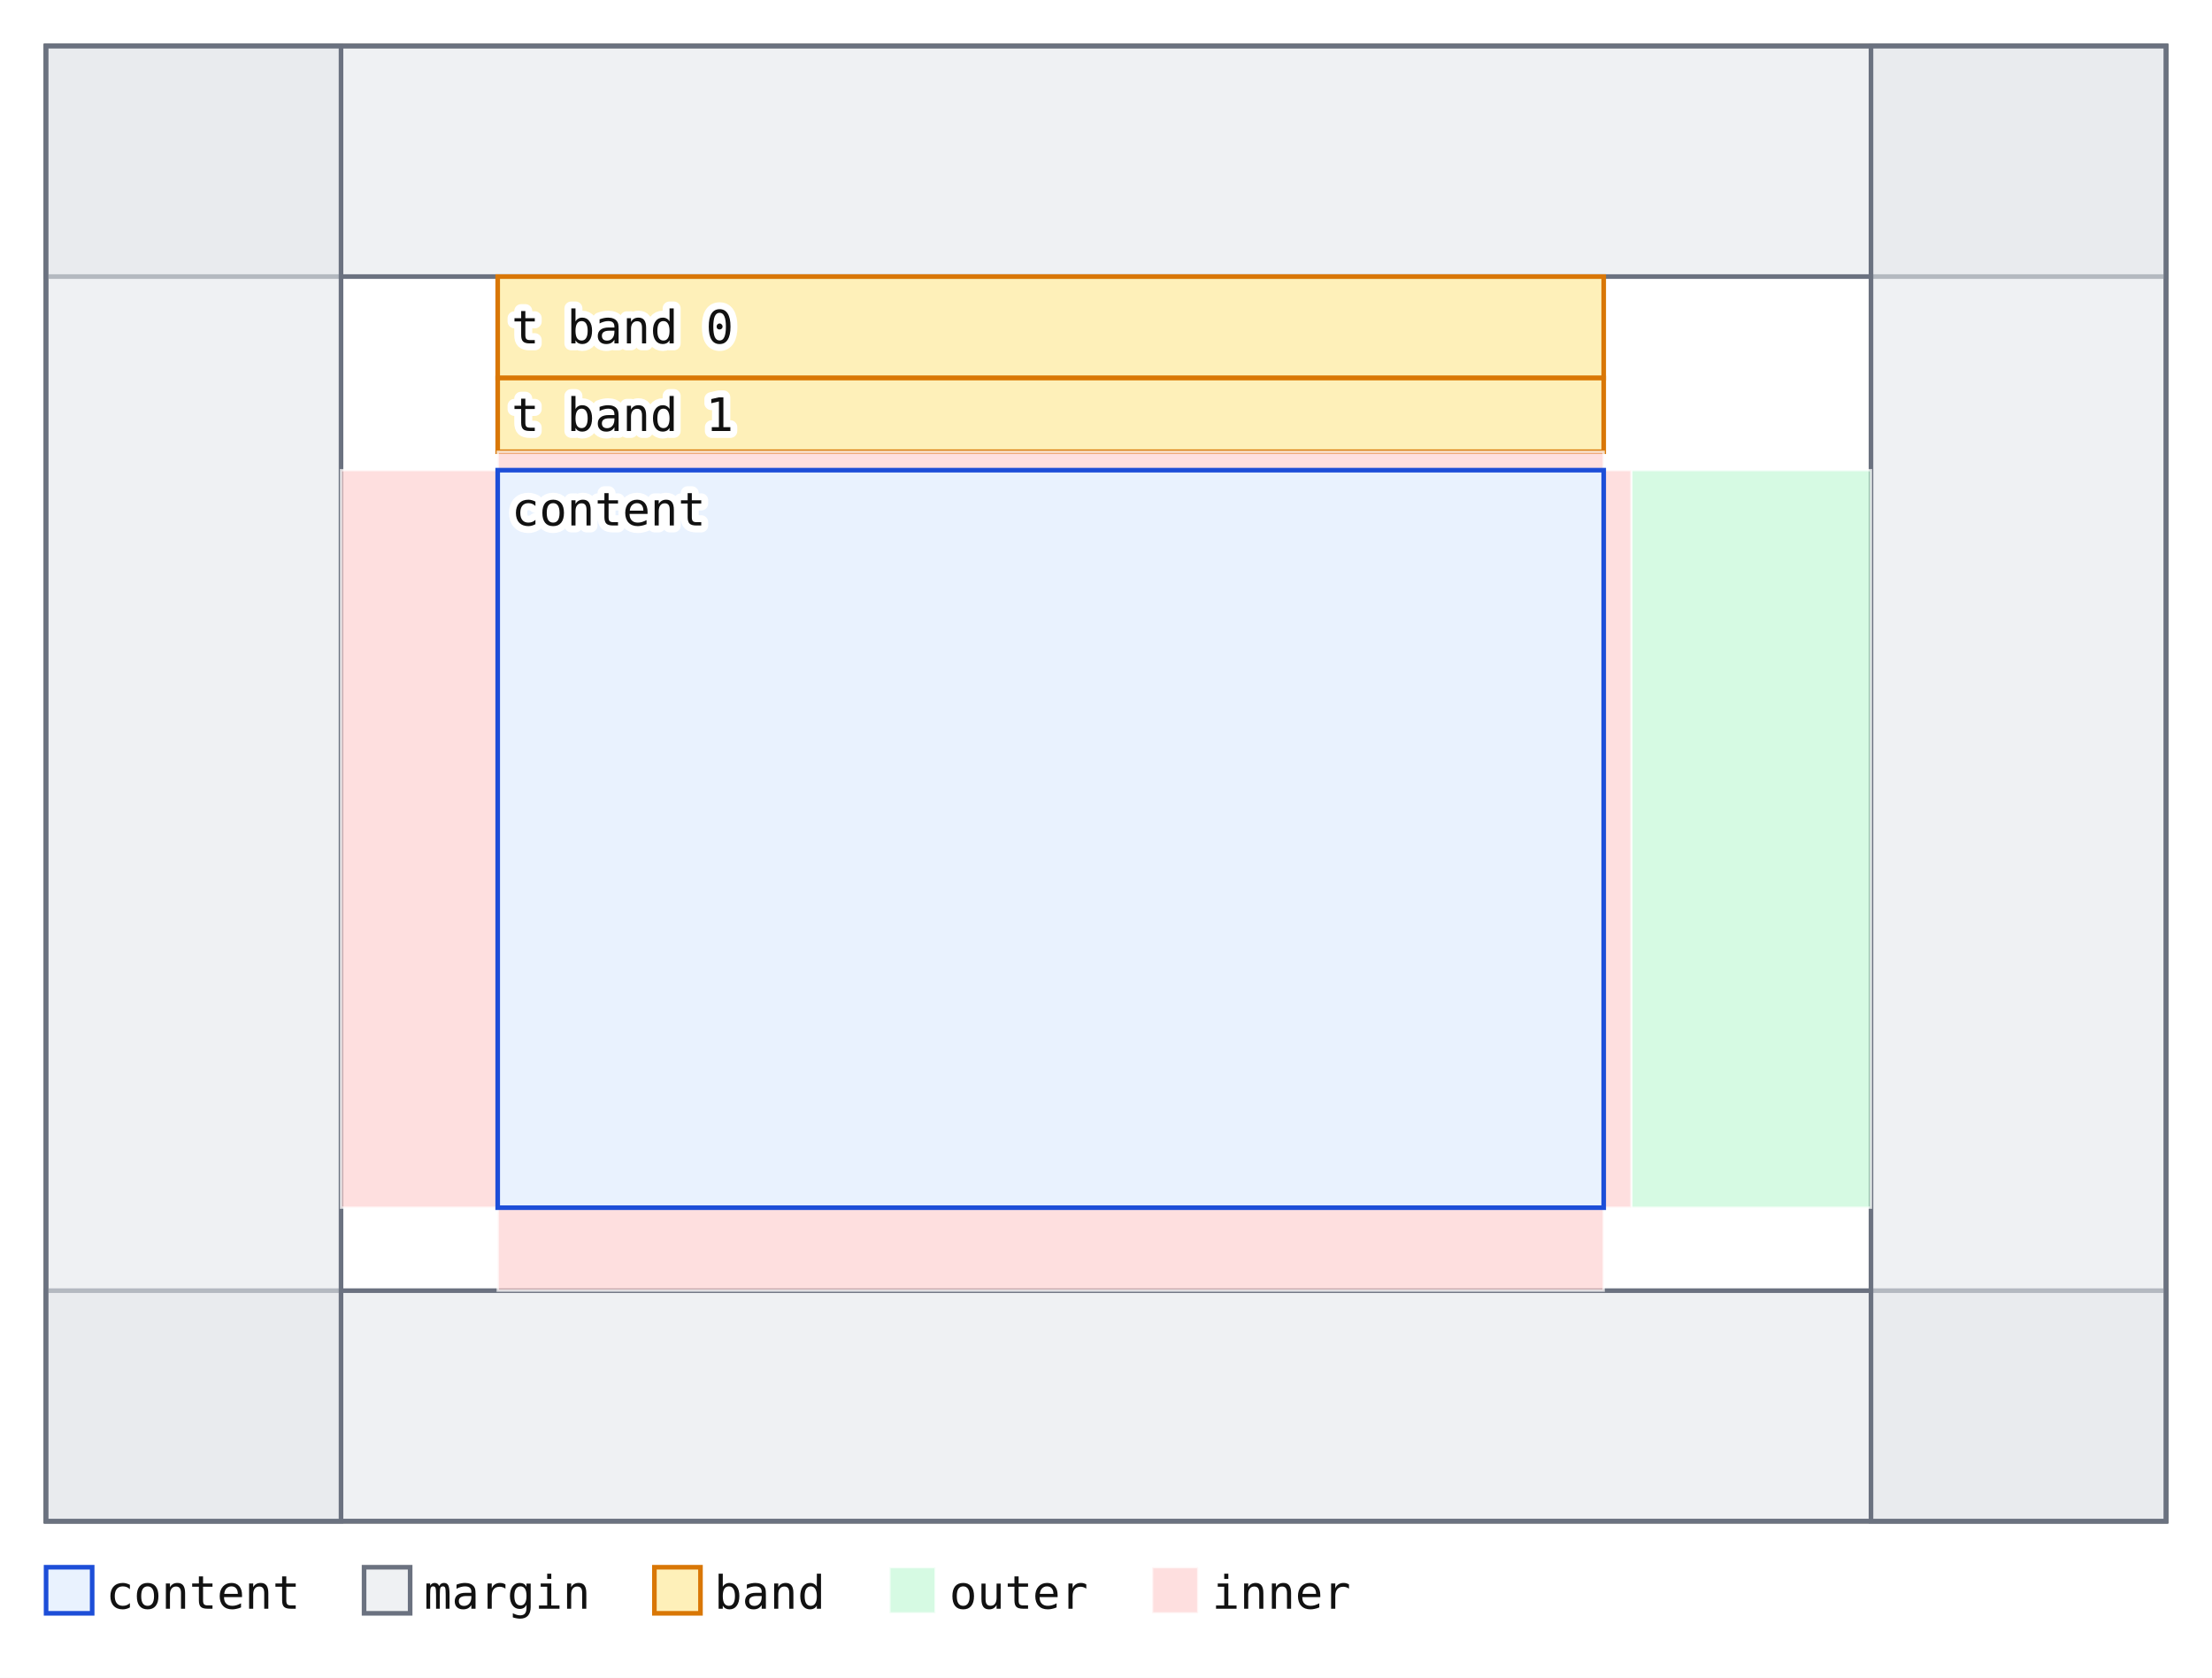
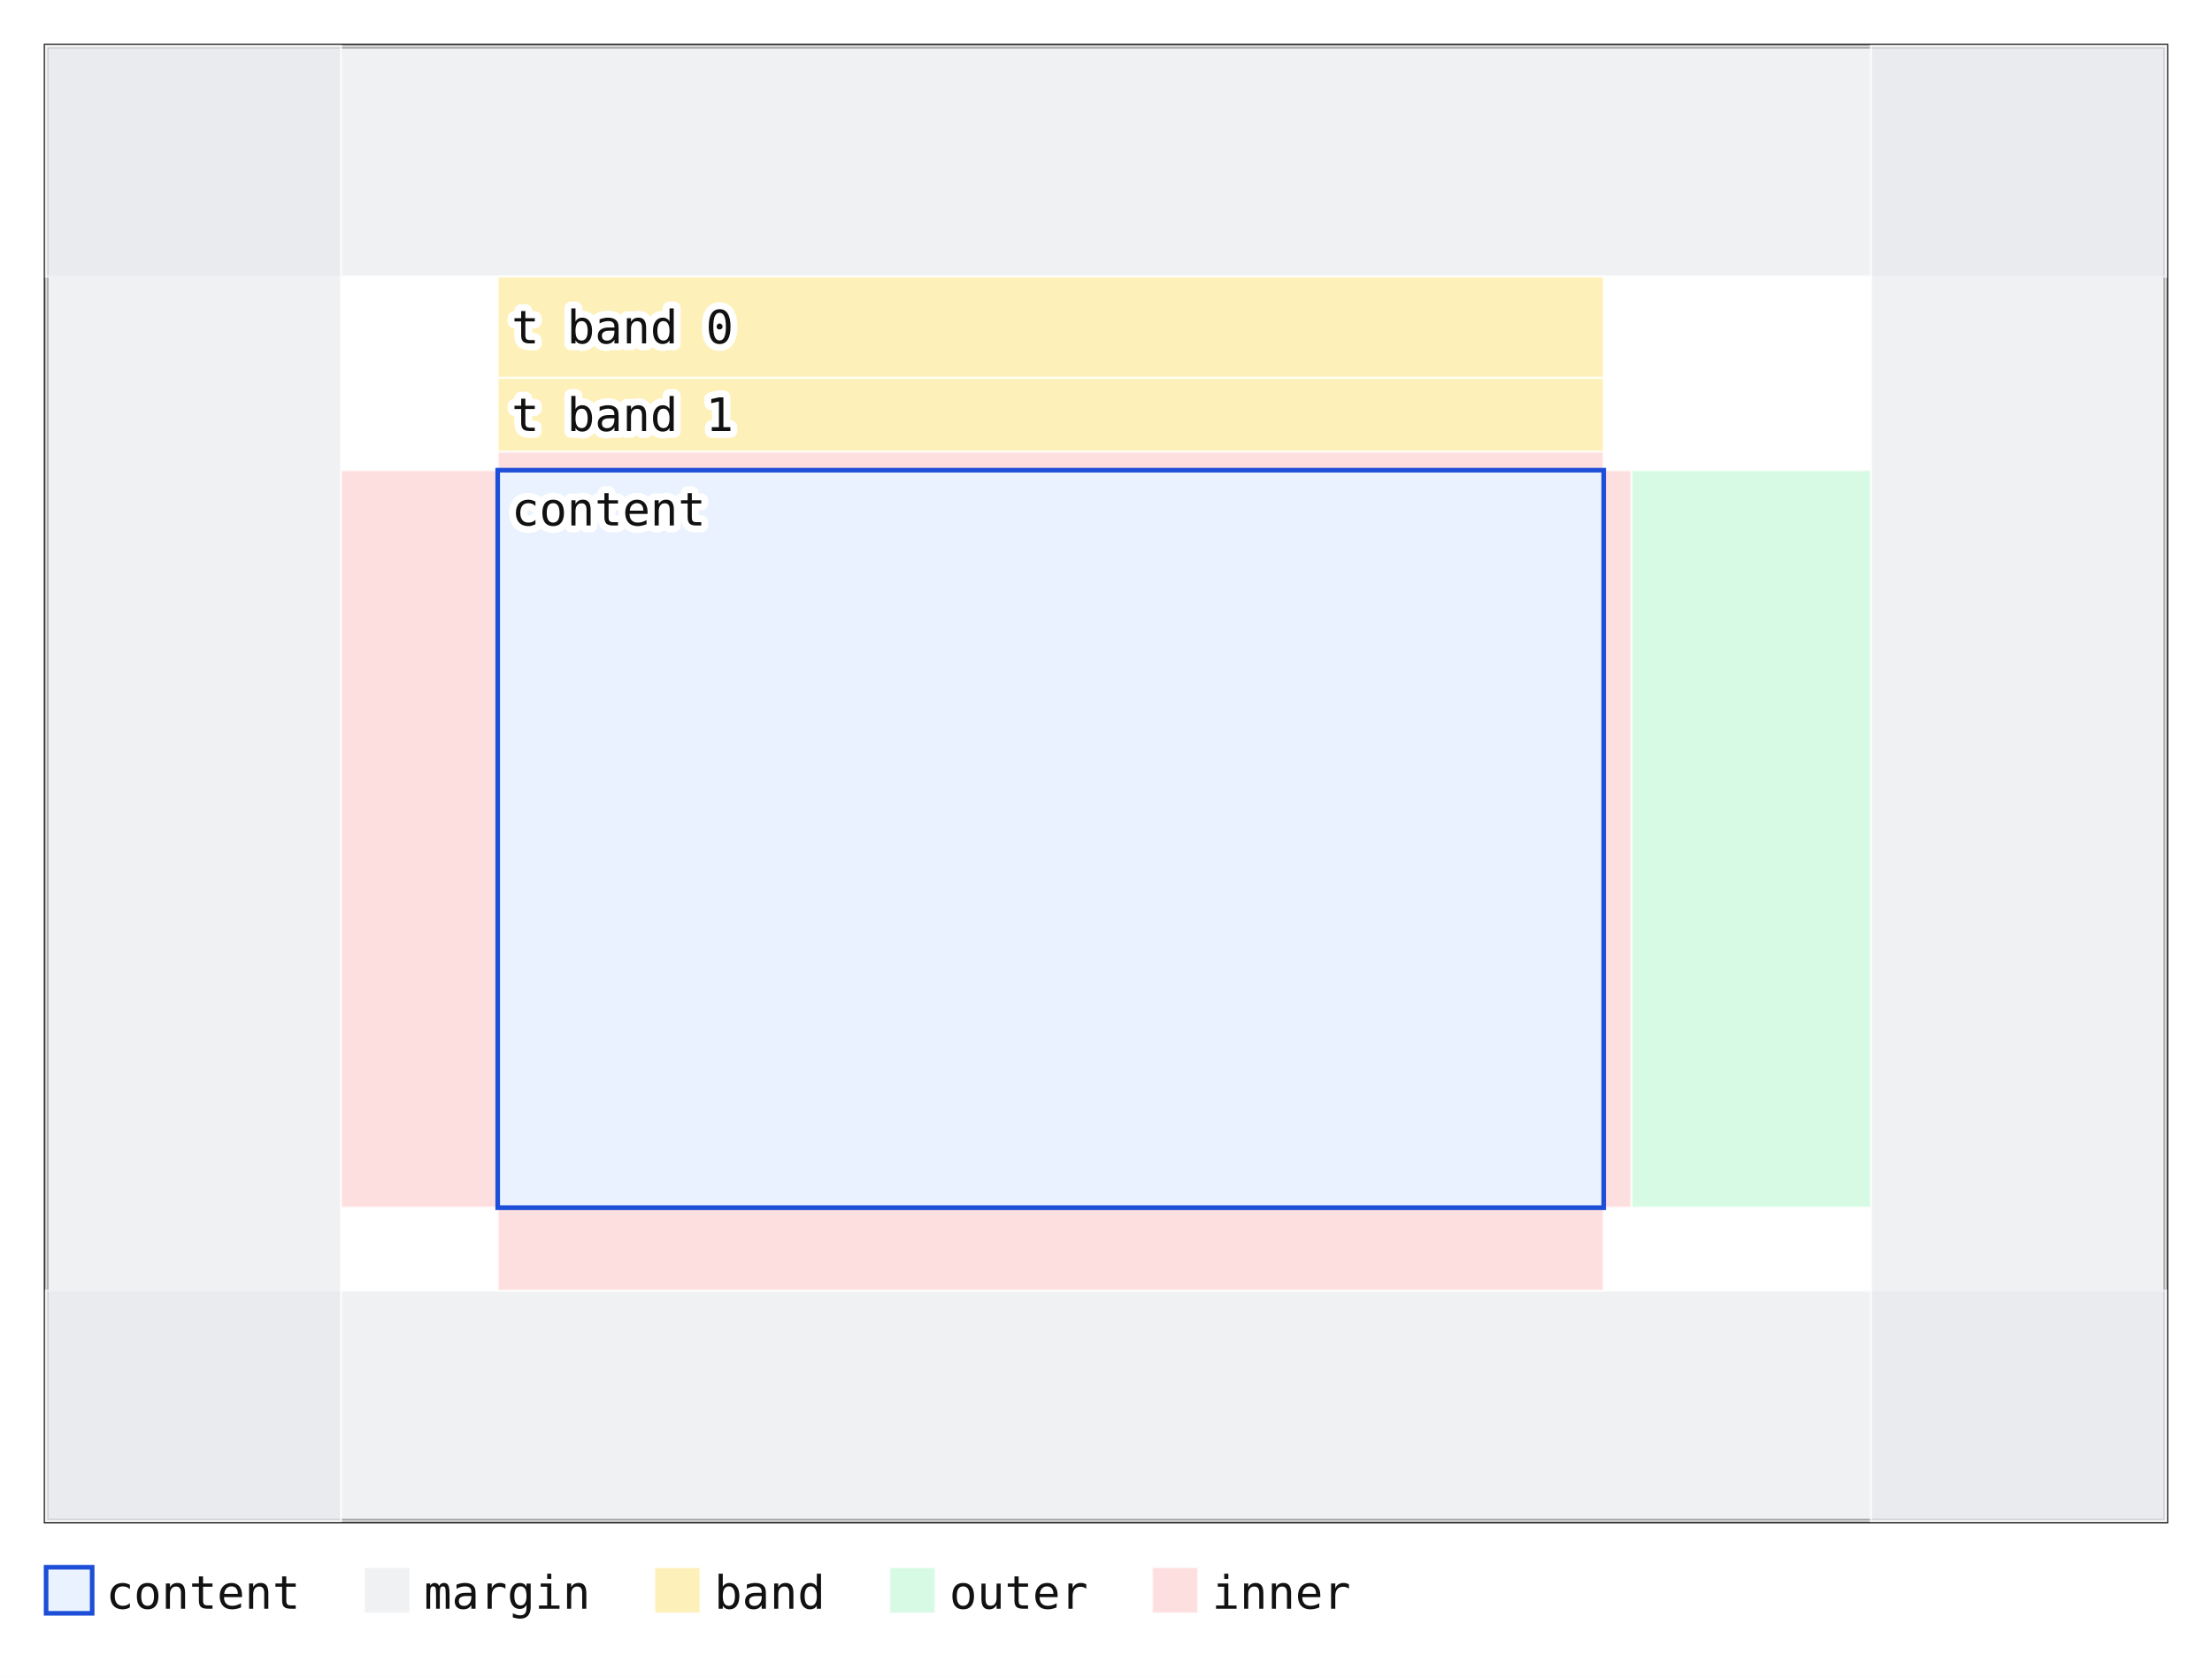
<svg xmlns="http://www.w3.org/2000/svg" viewBox="-10 -10 480 364" font-family="monospace" font-size="10">
  <rect x="-10" y="-10" width="480" height="364" fill="#ffffff" />
  <rect x="0" y="0" width="460" height="320" fill="none" stroke="#111111" stroke-width="1" />
-   <rect x="0" y="0" width="460" height="50" fill="#e5e7eb" fill-opacity="0.6" stroke="#6b7280" />
-   <rect x="98" y="50" width="240" height="22" fill="#fde68a" fill-opacity="0.6" stroke="#d97706" />
+   <rect x="0" y="0" width="460" height="50" fill="#e5e7eb" fill-opacity="0.6" stroke="#ffffff" stroke-width="0.5" stroke-opacity="0.7" />
+   <rect x="98" y="50" width="240" height="22" fill="#fde68a" fill-opacity="0.6" stroke="#ffffff" stroke-width="0.5" stroke-opacity="0.7" />
  <text x="101" y="64.5" fill="#111111" stroke="#ffffff" stroke-width="3" stroke-linejoin="round" paint-order="stroke">t band 0</text>
-   <rect x="98" y="72" width="240" height="16" fill="#fde68a" fill-opacity="0.6" stroke="#d97706" />
+   <rect x="98" y="72" width="240" height="16" fill="#fde68a" fill-opacity="0.6" stroke="#ffffff" stroke-width="0.5" stroke-opacity="0.7" />
  <text x="101" y="83.5" fill="#111111" stroke="#ffffff" stroke-width="3" stroke-linejoin="round" paint-order="stroke">t band 1</text>
  <rect x="98" y="88" width="240" height="4" fill="#fecaca" fill-opacity="0.6" stroke="#ffffff" stroke-width="0.5" stroke-opacity="0.7" />
-   <rect x="0" y="270" width="460" height="50" fill="#e5e7eb" fill-opacity="0.6" stroke="#6b7280" />
+   <rect x="0" y="270" width="460" height="50" fill="#e5e7eb" fill-opacity="0.6" stroke="#ffffff" stroke-width="0.5" stroke-opacity="0.7" />
  <rect x="98" y="252" width="240" height="18" fill="#fecaca" fill-opacity="0.6" stroke="#ffffff" stroke-width="0.5" stroke-opacity="0.7" />
-   <rect x="0" y="0" width="64" height="320" fill="#e5e7eb" fill-opacity="0.6" stroke="#6b7280" />
+   <rect x="0" y="0" width="64" height="320" fill="#e5e7eb" fill-opacity="0.6" stroke="#ffffff" stroke-width="0.5" stroke-opacity="0.7" />
  <rect x="64" y="92" width="34" height="160" fill="#fecaca" fill-opacity="0.6" stroke="#ffffff" stroke-width="0.5" stroke-opacity="0.7" />
-   <rect x="396" y="0" width="64" height="320" fill="#e5e7eb" fill-opacity="0.6" stroke="#6b7280" />
+   <rect x="396" y="0" width="64" height="320" fill="#e5e7eb" fill-opacity="0.6" stroke="#ffffff" stroke-width="0.5" stroke-opacity="0.7" />
  <rect x="344" y="92" width="52" height="160" fill="#bbf7d0" fill-opacity="0.6" stroke="#ffffff" stroke-width="0.5" stroke-opacity="0.7" />
  <rect x="338" y="92" width="6" height="160" fill="#fecaca" fill-opacity="0.6" stroke="#ffffff" stroke-width="0.5" stroke-opacity="0.7" />
  <rect x="98" y="92" width="240" height="160" fill="#dbeafe" fill-opacity="0.6" stroke="#1d4ed8" />
  <text x="101" y="104" fill="#111111" stroke="#ffffff" stroke-width="3" stroke-linejoin="round" paint-order="stroke">content</text>
  <rect x="0" y="330" width="10" height="10" fill="#dbeafe" fill-opacity="0.6" stroke="#1d4ed8" />
  <text x="13" y="339" fill="#111111" stroke="#ffffff" stroke-width="3" stroke-linejoin="round" paint-order="stroke">content</text>
-   <rect x="69" y="330" width="10" height="10" fill="#e5e7eb" fill-opacity="0.6" stroke="#6b7280" />
+   <rect x="69" y="330" width="10" height="10" fill="#e5e7eb" fill-opacity="0.6" stroke="#ffffff" stroke-width="0.5" stroke-opacity="0.7" />
  <text x="82" y="339" fill="#111111" stroke="#ffffff" stroke-width="3" stroke-linejoin="round" paint-order="stroke">margin</text>
-   <rect x="132" y="330" width="10" height="10" fill="#fde68a" fill-opacity="0.6" stroke="#d97706" />
+   <rect x="132" y="330" width="10" height="10" fill="#fde68a" fill-opacity="0.6" stroke="#ffffff" stroke-width="0.5" stroke-opacity="0.7" />
  <text x="145" y="339" fill="#111111" stroke="#ffffff" stroke-width="3" stroke-linejoin="round" paint-order="stroke">band</text>
  <rect x="183" y="330" width="10" height="10" fill="#bbf7d0" fill-opacity="0.6" stroke="#ffffff" stroke-width="0.5" stroke-opacity="0.7" />
  <text x="196" y="339" fill="#111111" stroke="#ffffff" stroke-width="3" stroke-linejoin="round" paint-order="stroke">outer</text>
  <rect x="240" y="330" width="10" height="10" fill="#fecaca" fill-opacity="0.6" stroke="#ffffff" stroke-width="0.5" stroke-opacity="0.7" />
  <text x="253" y="339" fill="#111111" stroke="#ffffff" stroke-width="3" stroke-linejoin="round" paint-order="stroke">inner</text>
</svg>
